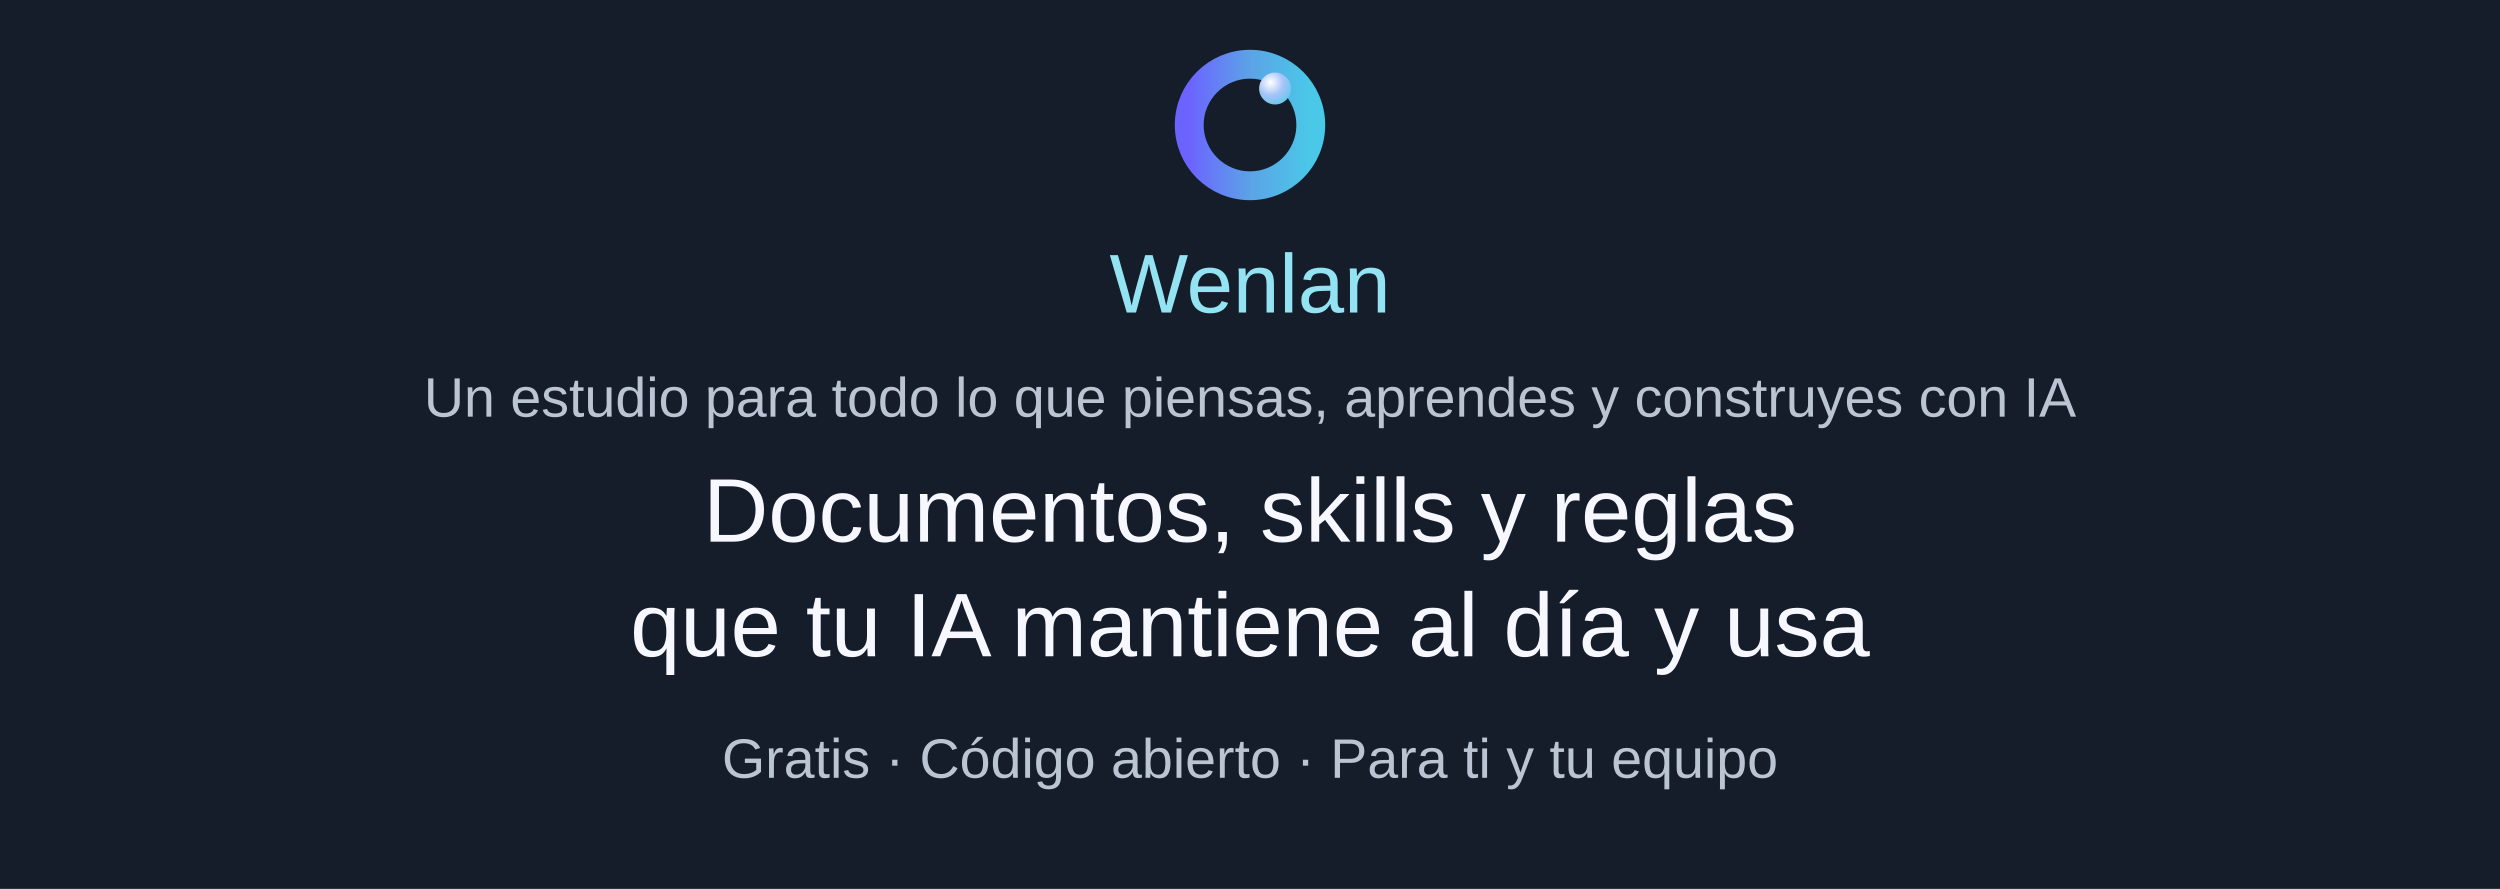
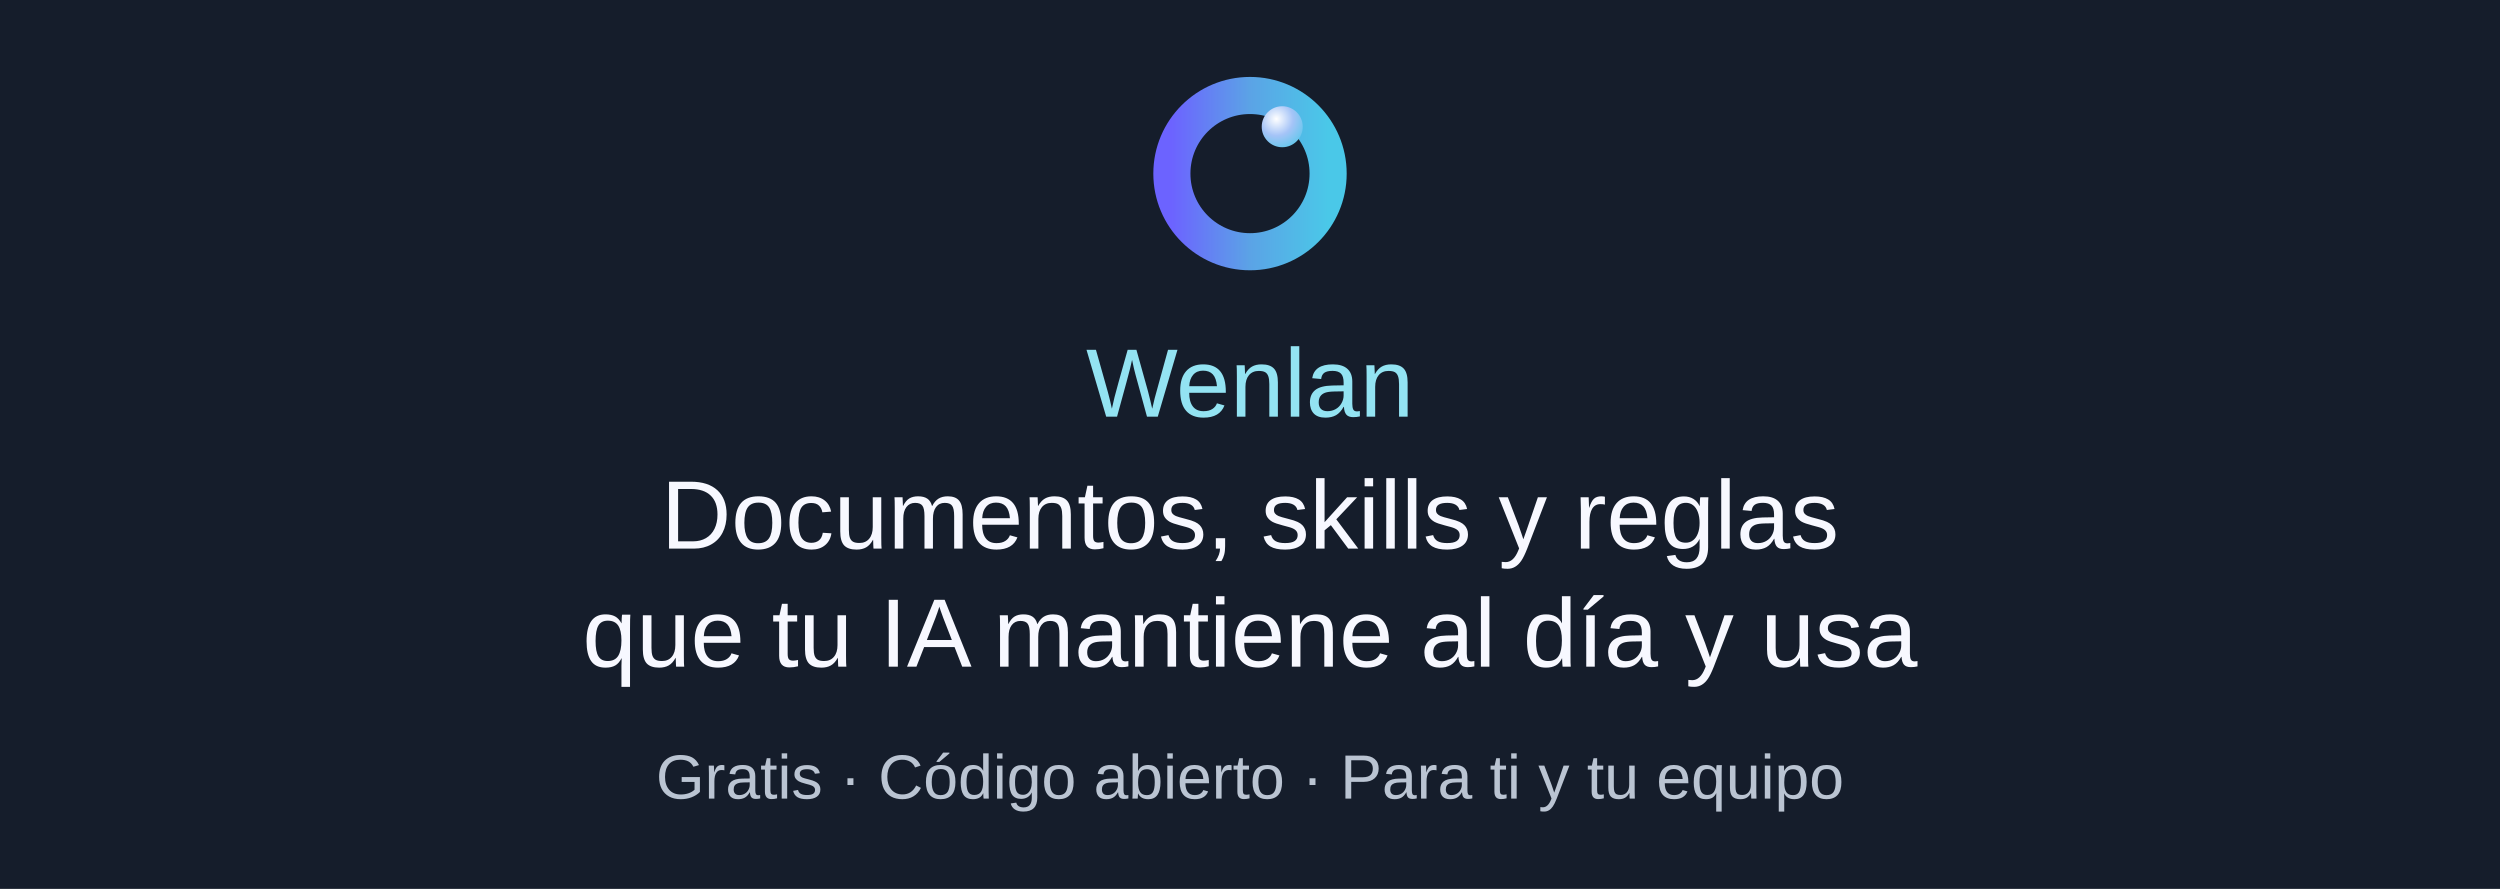
<svg xmlns="http://www.w3.org/2000/svg" width="720" height="256" viewBox="0 0 720 256" fill="none" role="img" aria-labelledby="title desc">
  <rect width="720" height="256" fill="#151D2B" />
-   <g transform="translate(332 8) scale(0.109375)">
+   <g transform="translate(324 14) scale(0.140625)">
    <circle cx="256" cy="256" r="160" fill="none" stroke="url(#banner-es-ES-mobile-ring)" stroke-width="76" />
    <circle cx="322" cy="160" r="42" fill="url(#banner-es-ES-mobile-orb)" />
  </g>
-   <text x="360" y="90" fill="#93E3F2" font-size="24" font-weight="500" text-anchor="middle">
+   <text x="360" y="120" fill="#93E3F2" font-size="28" font-weight="500" text-anchor="middle">
    <tspan font-family="-apple-system, BlinkMacSystemFont, &quot;SF Pro Display&quot;, &quot;Helvetica Neue&quot;, Arial, sans-serif">Wenlan</tspan>
  </text>
-   <text x="360" y="120" fill="#BAC4D2" font-family="-apple-system, BlinkMacSystemFont, &quot;SF Pro Display&quot;, &quot;Helvetica Neue&quot;, Arial, sans-serif" font-size="16" font-weight="400" text-anchor="middle">Un estudio para todo lo que piensas, aprendes y construyes con IA</text>
-   <text x="360" y="156" fill="#F7F8FF" font-family="-apple-system, BlinkMacSystemFont, &quot;SF Pro Display&quot;, &quot;Helvetica Neue&quot;, Arial, sans-serif" font-size="26" font-weight="500" text-anchor="middle">Documentos, skills y reglas</text>
-   <text x="360" y="189" fill="#F7F8FF" font-family="-apple-system, BlinkMacSystemFont, &quot;SF Pro Display&quot;, &quot;Helvetica Neue&quot;, Arial, sans-serif" font-size="26" font-weight="500" text-anchor="middle">que tu IA mantiene al día y usa</text>
-   <text x="360" y="224" fill="#BAC4D2" font-family="-apple-system, BlinkMacSystemFont, &quot;SF Pro Display&quot;, &quot;Helvetica Neue&quot;, Arial, sans-serif" font-size="16" font-weight="400" text-anchor="middle">Gratis · Código abierto · Para ti y tu equipo</text>
+   <text x="360" y="158" fill="#F7F8FF" font-family="-apple-system, BlinkMacSystemFont, &quot;SF Pro Display&quot;, &quot;Helvetica Neue&quot;, Arial, sans-serif" font-size="28" font-weight="500" text-anchor="middle">Documentos, skills y reglas</text>
+   <text x="360" y="192" fill="#F7F8FF" font-family="-apple-system, BlinkMacSystemFont, &quot;SF Pro Display&quot;, &quot;Helvetica Neue&quot;, Arial, sans-serif" font-size="28" font-weight="500" text-anchor="middle">que tu IA mantiene al día y usa</text>
+   <text x="360" y="230" fill="#BAC4D2" font-family="-apple-system, BlinkMacSystemFont, &quot;SF Pro Display&quot;, &quot;Helvetica Neue&quot;, Arial, sans-serif" font-size="18" font-weight="400" text-anchor="middle">Gratis · Código abierto · Para ti y tu equipo</text>
  <defs>
    <linearGradient id="banner-es-ES-mobile-ring" x1="96" y1="256" x2="416" y2="256" gradientUnits="userSpaceOnUse">
      <stop stop-color="#6C63FF" />
      <stop offset="0.5" stop-color="#5BA3E6" />
      <stop offset="1" stop-color="#4AC8E8" />
    </linearGradient>
    <radialGradient id="banner-es-ES-mobile-orb" cx="0" cy="0" r="1" gradientUnits="userSpaceOnUse" gradientTransform="translate(310 144) rotate(52.125) scale(76.0263)">
      <stop stop-color="#FFFFFF" />
      <stop offset="0.45" stop-color="#A5C4F7" />
      <stop offset="1" stop-color="#4AC8E8" />
    </radialGradient>
  </defs>
</svg>
